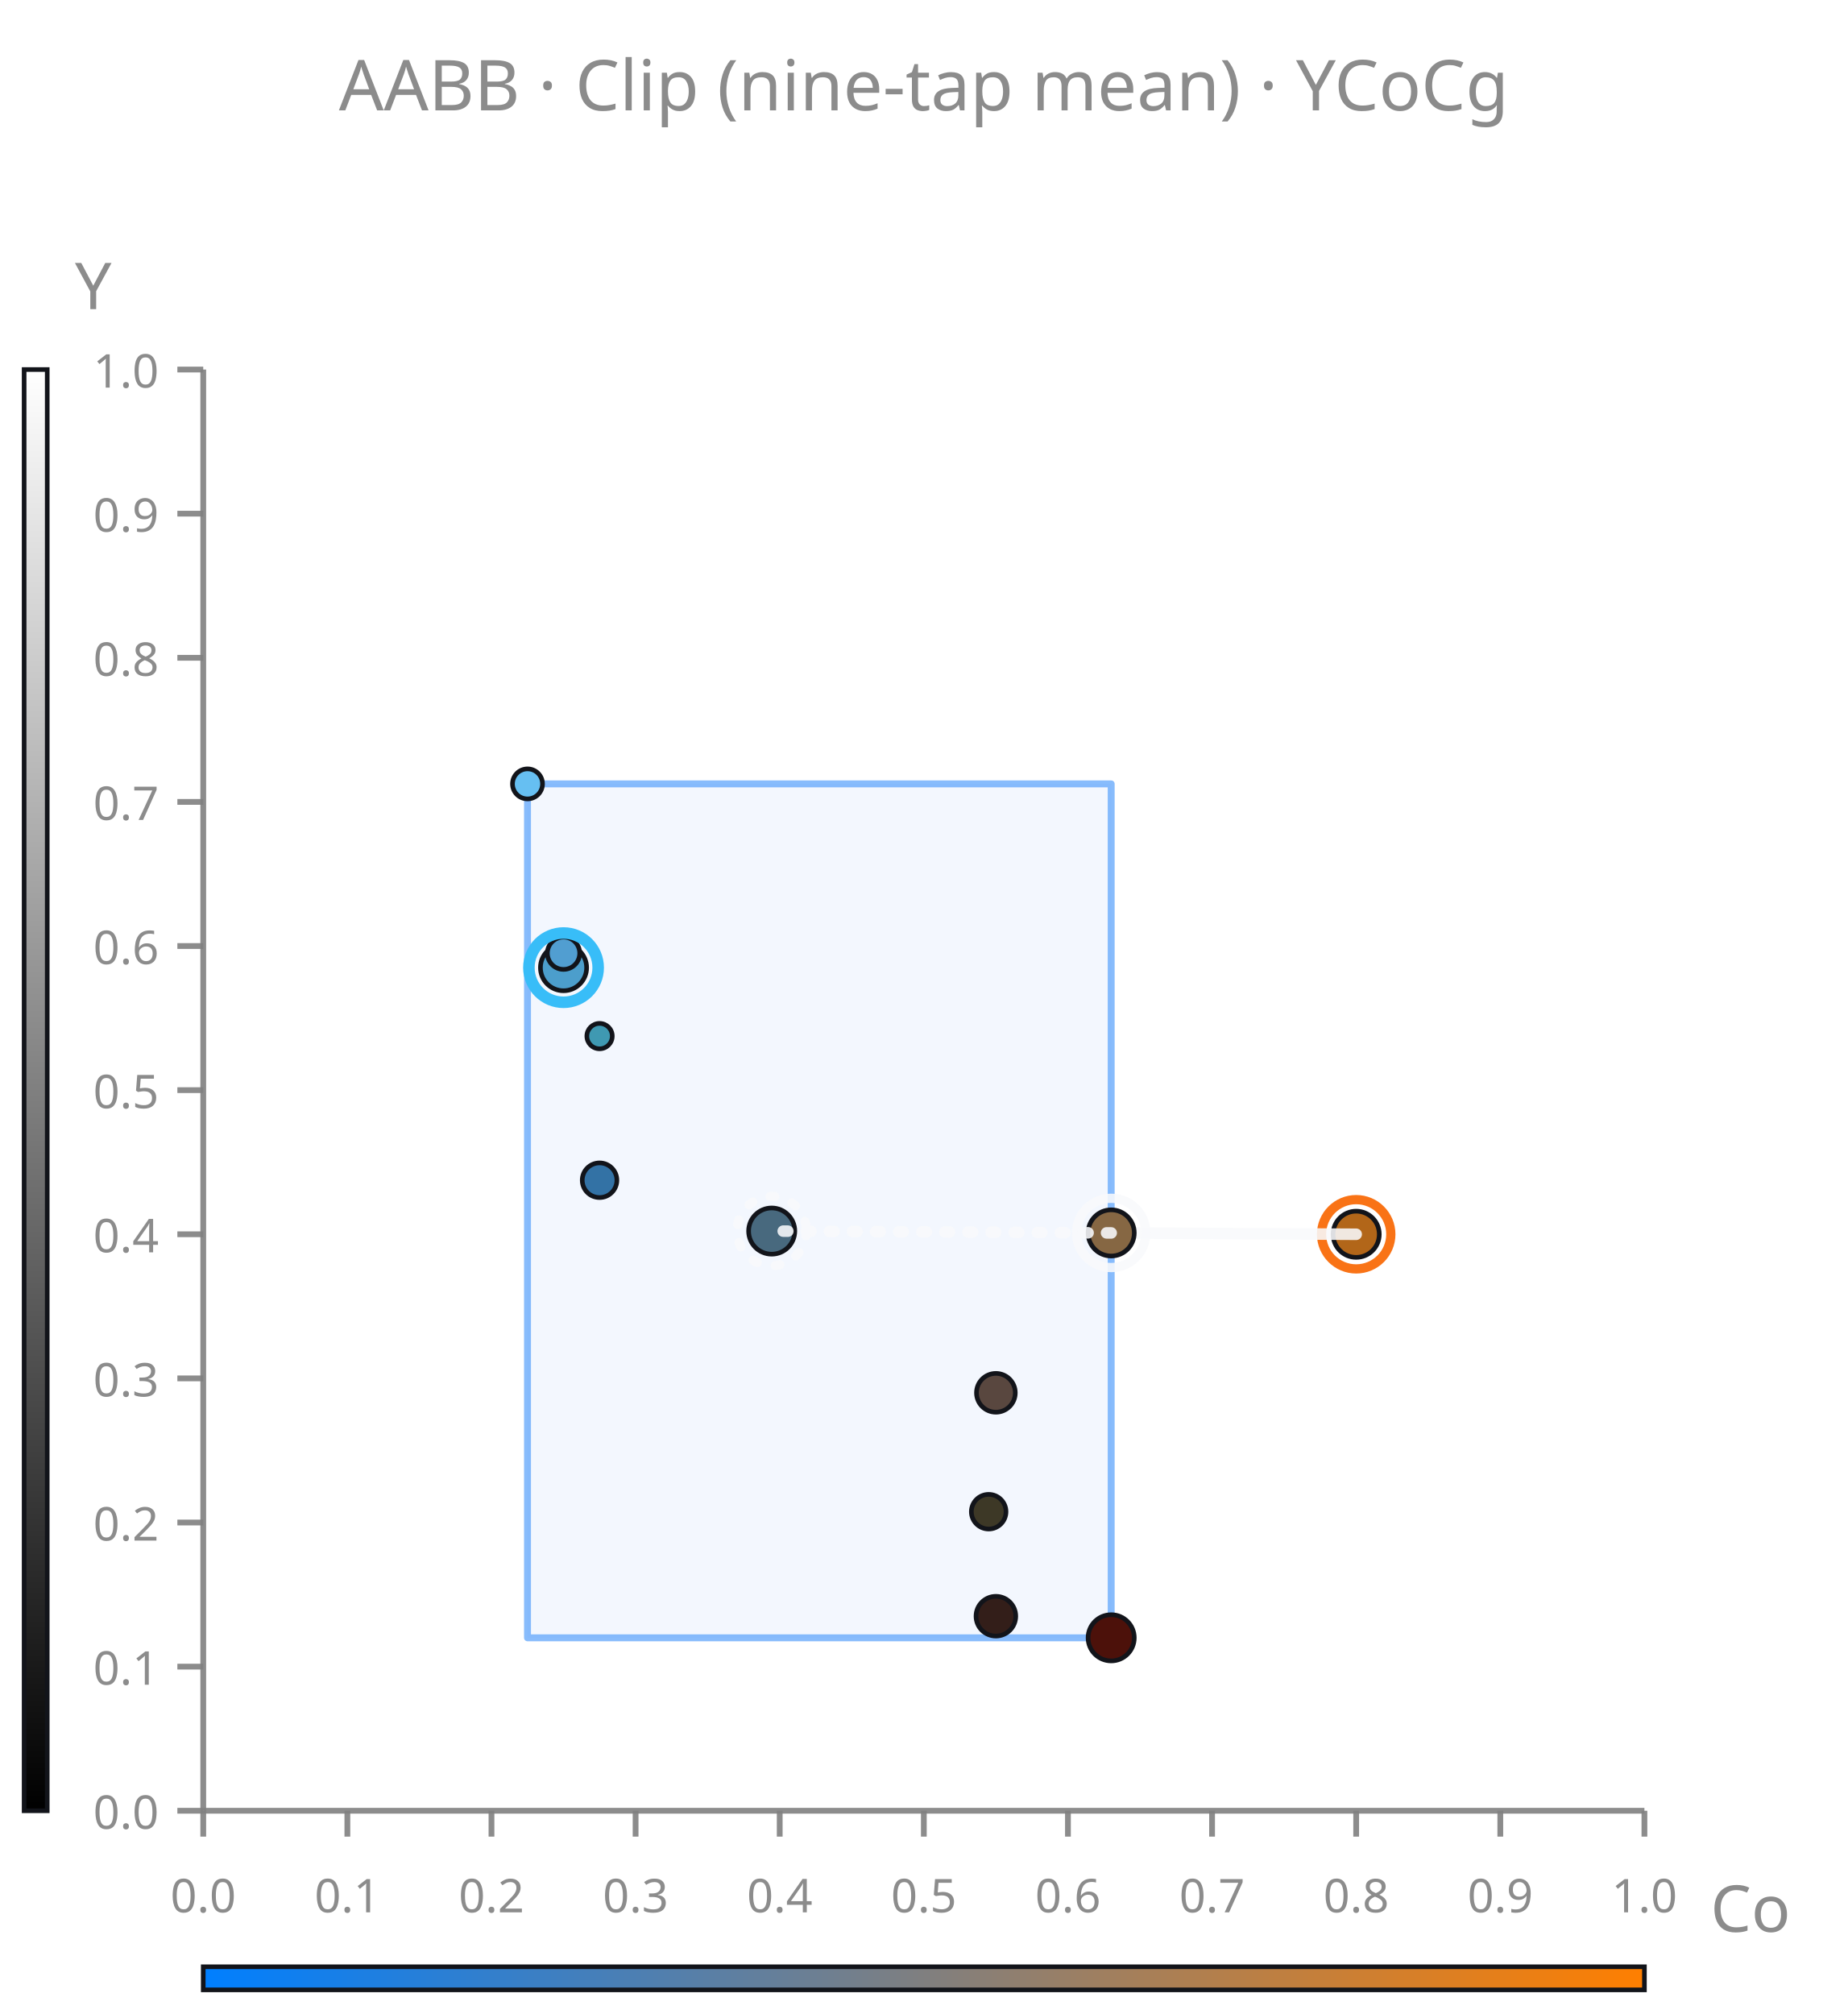
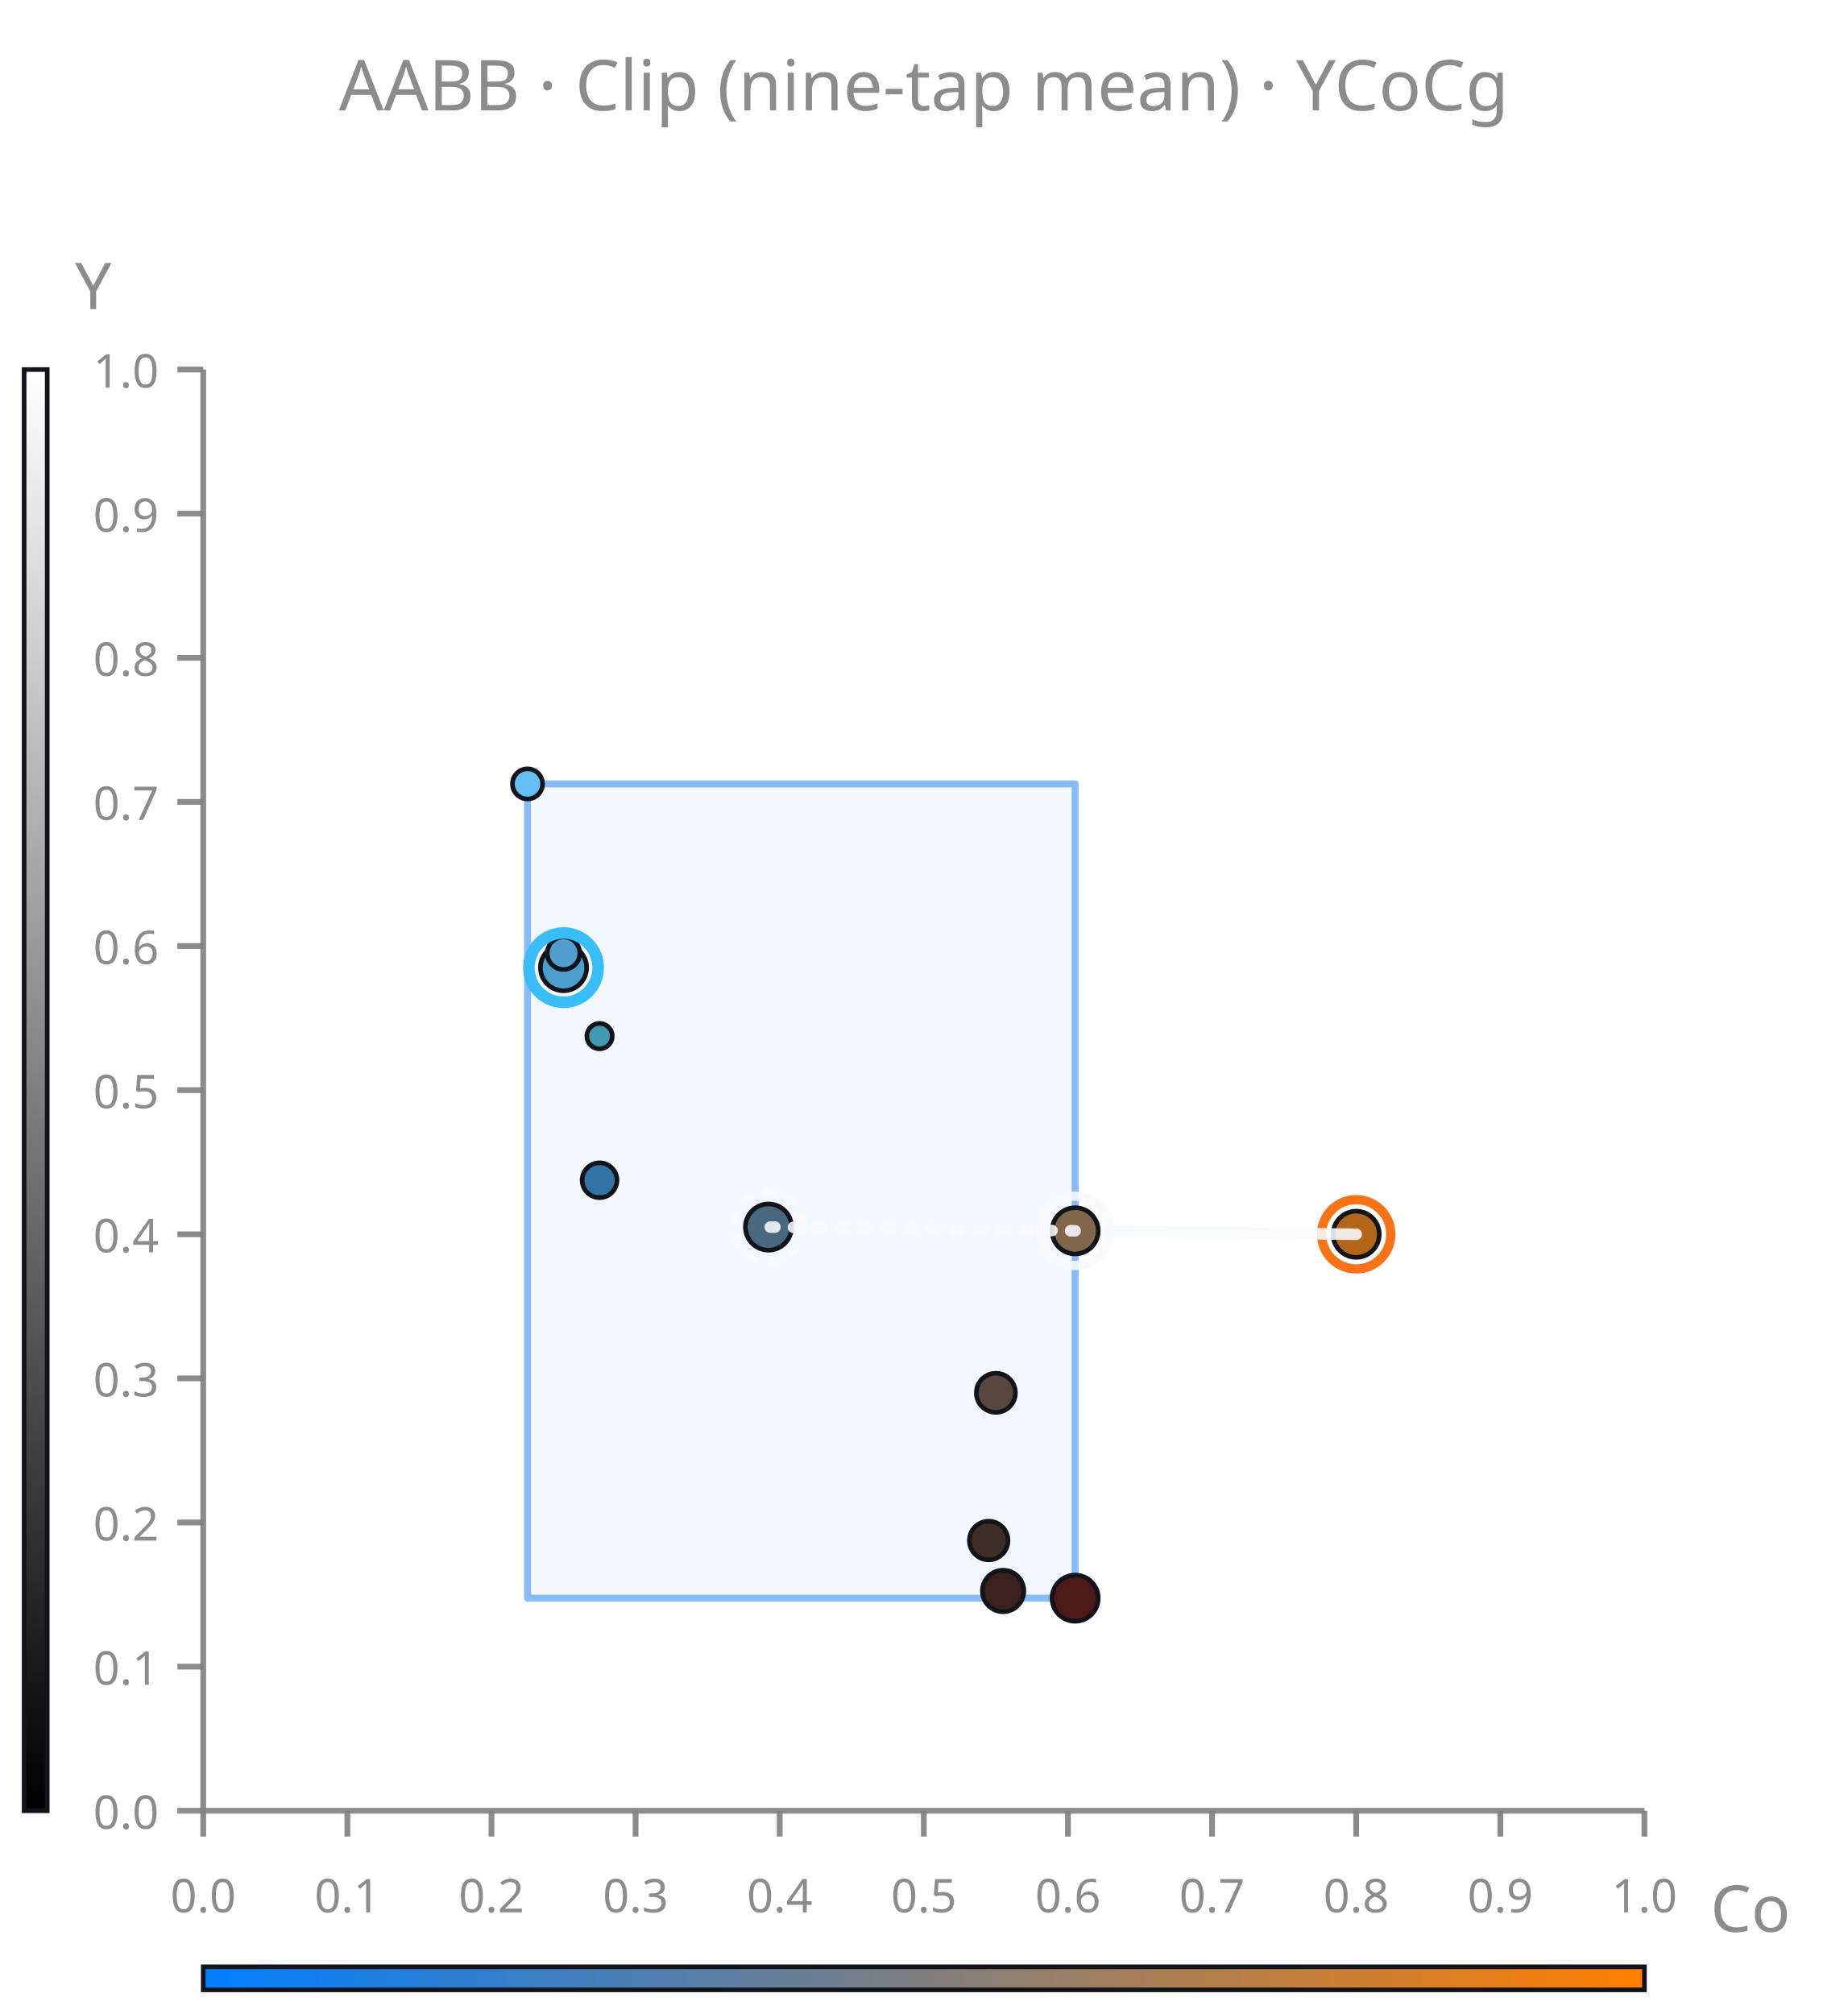
<svg xmlns="http://www.w3.org/2000/svg" baseProfile="full" height="436.0px" version="1.1" viewBox="0,0,400.0,436.0" width="400.0px">
  <defs>
    <linearGradient gradientUnits="userSpaceOnUse" id="plotGradY_0_0_2" x1="7.724" x2="7.724" y1="80" y2="392.0">
      <stop offset="0" stop-color="rgb(255,255,255)" />
      <stop offset="1" stop-color="rgb(0,0,0)" />
    </linearGradient>
    <linearGradient gradientUnits="userSpaceOnUse" id="plotGradX_0_0_2" x1="44.0" x2="356" y1="428.276" y2="428.276">
      <stop offset="0" stop-color="rgb(0,127,255)" />
      <stop offset="1" stop-color="rgb(255,127,0)" />
    </linearGradient>
  </defs>
  <g class="layer_bg" />
  <g class="layer_boundary">
-     <polygon fill="rgba(59,130,246,0.06)" points="114.2,354.56 240.56,354.56 240.56,169.7 114.2,169.7" stroke="rgba(96,165,250,0.75)" stroke-linejoin="round" stroke-width="1.5" />
+     <polygon fill="rgba(59,130,246,0.06)" points="114.2,345.98 232.76,345.98 232.76,169.7 114.2,169.7" stroke="rgba(96,165,250,0.75)" stroke-linejoin="round" stroke-width="1.5" />
  </g>
  <g class="layer_axes">
    <line fill="none" stroke="rgba(128,128,128,0.9)" stroke-width="1.25" x1="44.0" x2="356" y1="392.0" y2="392.0" />
    <line fill="none" stroke="rgba(128,128,128,0.9)" stroke-width="1.25" x1="44.0" x2="44.0" y1="392.0" y2="80" />
    <line fill="none" stroke="rgba(128,128,128,0.9)" stroke-width="1.25" x1="44.0" x2="44.0" y1="392.0" y2="397.6" />
    <text dominant-baseline="hanging" fill="rgba(128,128,128,0.9)" font-family="sans-serif" font-size="10.08" text-anchor="middle" x="44.0" y="406.168">0.0</text>
    <line fill="none" stroke="rgba(128,128,128,0.9)" stroke-width="1.25" x1="75.2" x2="75.2" y1="392.0" y2="397.6" />
    <text dominant-baseline="hanging" fill="rgba(128,128,128,0.9)" font-family="sans-serif" font-size="10.08" text-anchor="middle" x="75.2" y="406.168">0.1</text>
    <line fill="none" stroke="rgba(128,128,128,0.9)" stroke-width="1.25" x1="106.4" x2="106.4" y1="392.0" y2="397.6" />
    <text dominant-baseline="hanging" fill="rgba(128,128,128,0.9)" font-family="sans-serif" font-size="10.08" text-anchor="middle" x="106.4" y="406.168">0.2</text>
    <line fill="none" stroke="rgba(128,128,128,0.9)" stroke-width="1.25" x1="137.6" x2="137.6" y1="392.0" y2="397.6" />
    <text dominant-baseline="hanging" fill="rgba(128,128,128,0.9)" font-family="sans-serif" font-size="10.08" text-anchor="middle" x="137.6" y="406.168">0.3</text>
    <line fill="none" stroke="rgba(128,128,128,0.9)" stroke-width="1.25" x1="168.8" x2="168.8" y1="392.0" y2="397.6" />
    <text dominant-baseline="hanging" fill="rgba(128,128,128,0.9)" font-family="sans-serif" font-size="10.08" text-anchor="middle" x="168.8" y="406.168">0.4</text>
    <line fill="none" stroke="rgba(128,128,128,0.9)" stroke-width="1.25" x1="200" x2="200" y1="392.0" y2="397.6" />
    <text dominant-baseline="hanging" fill="rgba(128,128,128,0.9)" font-family="sans-serif" font-size="10.08" text-anchor="middle" x="200" y="406.168">0.5</text>
    <line fill="none" stroke="rgba(128,128,128,0.9)" stroke-width="1.25" x1="231.2" x2="231.2" y1="392.0" y2="397.6" />
    <text dominant-baseline="hanging" fill="rgba(128,128,128,0.9)" font-family="sans-serif" font-size="10.08" text-anchor="middle" x="231.2" y="406.168">0.6</text>
    <line fill="none" stroke="rgba(128,128,128,0.9)" stroke-width="1.25" x1="262.4" x2="262.4" y1="392.0" y2="397.6" />
    <text dominant-baseline="hanging" fill="rgba(128,128,128,0.9)" font-family="sans-serif" font-size="10.08" text-anchor="middle" x="262.4" y="406.168">0.7</text>
    <line fill="none" stroke="rgba(128,128,128,0.9)" stroke-width="1.25" x1="293.6" x2="293.6" y1="392.0" y2="397.6" />
    <text dominant-baseline="hanging" fill="rgba(128,128,128,0.9)" font-family="sans-serif" font-size="10.08" text-anchor="middle" x="293.6" y="406.168">0.8</text>
    <line fill="none" stroke="rgba(128,128,128,0.9)" stroke-width="1.25" x1="324.8" x2="324.8" y1="392.0" y2="397.6" />
    <text dominant-baseline="hanging" fill="rgba(128,128,128,0.9)" font-family="sans-serif" font-size="10.08" text-anchor="middle" x="324.8" y="406.168">0.9</text>
    <line fill="none" stroke="rgba(128,128,128,0.9)" stroke-width="1.25" x1="356" x2="356" y1="392.0" y2="397.6" />
    <text dominant-baseline="hanging" fill="rgba(128,128,128,0.9)" font-family="sans-serif" font-size="10.08" text-anchor="middle" x="356" y="406.168">1.0</text>
    <line fill="none" stroke="rgba(128,128,128,0.9)" stroke-width="1.25" x1="44.0" x2="38.4" y1="392.0" y2="392.0" />
    <text dominant-baseline="central" fill="rgba(128,128,128,0.9)" font-family="sans-serif" font-size="10.08" text-anchor="end" x="34.4" y="392.0">0.0</text>
    <line fill="none" stroke="rgba(128,128,128,0.9)" stroke-width="1.25" x1="44.0" x2="38.4" y1="360.8" y2="360.8" />
    <text dominant-baseline="central" fill="rgba(128,128,128,0.9)" font-family="sans-serif" font-size="10.08" text-anchor="end" x="34.4" y="360.8">0.1</text>
    <line fill="none" stroke="rgba(128,128,128,0.9)" stroke-width="1.25" x1="44.0" x2="38.4" y1="329.6" y2="329.6" />
    <text dominant-baseline="central" fill="rgba(128,128,128,0.9)" font-family="sans-serif" font-size="10.08" text-anchor="end" x="34.4" y="329.6">0.2</text>
    <line fill="none" stroke="rgba(128,128,128,0.9)" stroke-width="1.25" x1="44.0" x2="38.4" y1="298.4" y2="298.4" />
    <text dominant-baseline="central" fill="rgba(128,128,128,0.9)" font-family="sans-serif" font-size="10.08" text-anchor="end" x="34.4" y="298.4">0.3</text>
    <line fill="none" stroke="rgba(128,128,128,0.9)" stroke-width="1.25" x1="44.0" x2="38.4" y1="267.2" y2="267.2" />
    <text dominant-baseline="central" fill="rgba(128,128,128,0.9)" font-family="sans-serif" font-size="10.08" text-anchor="end" x="34.4" y="267.2">0.4</text>
    <line fill="none" stroke="rgba(128,128,128,0.9)" stroke-width="1.25" x1="44.0" x2="38.4" y1="236" y2="236" />
    <text dominant-baseline="central" fill="rgba(128,128,128,0.9)" font-family="sans-serif" font-size="10.08" text-anchor="end" x="34.4" y="236">0.5</text>
    <line fill="none" stroke="rgba(128,128,128,0.9)" stroke-width="1.25" x1="44.0" x2="38.4" y1="204.8" y2="204.8" />
    <text dominant-baseline="central" fill="rgba(128,128,128,0.9)" font-family="sans-serif" font-size="10.08" text-anchor="end" x="34.4" y="204.8">0.6</text>
    <line fill="none" stroke="rgba(128,128,128,0.9)" stroke-width="1.25" x1="44.0" x2="38.4" y1="173.6" y2="173.6" />
    <text dominant-baseline="central" fill="rgba(128,128,128,0.9)" font-family="sans-serif" font-size="10.08" text-anchor="end" x="34.4" y="173.6">0.7</text>
    <line fill="none" stroke="rgba(128,128,128,0.9)" stroke-width="1.25" x1="44.0" x2="38.4" y1="142.4" y2="142.4" />
    <text dominant-baseline="central" fill="rgba(128,128,128,0.9)" font-family="sans-serif" font-size="10.08" text-anchor="end" x="34.4" y="142.4">0.8</text>
    <line fill="none" stroke="rgba(128,128,128,0.9)" stroke-width="1.25" x1="44.0" x2="38.4" y1="111.2" y2="111.2" />
    <text dominant-baseline="central" fill="rgba(128,128,128,0.9)" font-family="sans-serif" font-size="10.08" text-anchor="end" x="34.4" y="111.2">0.9</text>
    <line fill="none" stroke="rgba(128,128,128,0.9)" stroke-width="1.25" x1="44.0" x2="38.4" y1="80" y2="80" />
    <text dominant-baseline="central" fill="rgba(128,128,128,0.9)" font-family="sans-serif" font-size="10.08" text-anchor="end" x="34.4" y="80">1.0</text>
    <text fill="rgba(128,128,128,0.9)" font-family="sans-serif" font-size="14" x="370.3" y="418.208">Co</text>
    <text fill="rgba(128,128,128,0.9)" font-family="sans-serif" font-size="14" x="16.224" y="66.928">Y</text>
    <rect fill="url(#plotGradY_0_0_2) none" height="312" shape-rendering="geometricPrecision" stroke="rgba(18,20,26,1.0)" stroke-width="1.0" width="5.0" x="5.224" y="80" />
    <rect fill="url(#plotGradX_0_0_2) none" height="5.0" shape-rendering="geometricPrecision" stroke="rgba(18,20,26,1.0)" stroke-width="1.0" width="312" x="44.0" y="425.776" />
  </g>
  <g class="layer_dots">
    <circle cx="129.8" cy="224.3" fill="rgb(63,153,178)" r="2.75" stroke="rgba(18,20,26,1.0)" stroke-width="1.0" />
-     <circle cx="114.2" cy="169.7" fill="rgb(102,191,242)" r="3.25" stroke="rgba(18,20,26,1.0)" stroke-width="1.0" />
+     <circle cx="114.2" cy="169.7" fill="rgb(102,191,242)" r="3.261" stroke="rgba(18,20,26,1.0)" stroke-width="1.0" />
    <circle cx="122" cy="209.48" fill="rgb(76,158,204)" r="5.0" stroke="rgba(18,20,26,1.0)" stroke-width="1.0" />
-     <circle cx="122" cy="206.36" fill="rgb(81,158,209)" r="3.5" stroke="rgba(18,20,26,1.0)" stroke-width="1.0" />
-     <circle cx="214.04" cy="327.26" fill="rgb(61,56,38)" r="3.75" stroke="rgba(18,20,26,1.0)" stroke-width="1.0" />
-     <circle cx="129.8" cy="255.5" fill="rgb(51,114,165)" r="3.75" stroke="rgba(18,20,26,1.0)" stroke-width="1.0" />
-     <circle cx="215.6" cy="301.52" fill="rgb(89,71,63)" r="4.2" stroke="rgba(18,20,26,1.0)" stroke-width="1.0" />
-     <circle cx="215.6" cy="349.88" fill="rgb(51,30,25)" r="4.3" stroke="rgba(18,20,26,1.0)" stroke-width="1.0" />
-     <circle cx="240.56" cy="354.56" fill="rgb(76,17,10)" r="5.0" stroke="rgba(18,20,26,1.0)" stroke-width="1.0" />
+     <circle cx="122" cy="206.36" fill="rgb(81,158,209)" r="3.517" stroke="rgba(18,20,26,1.0)" stroke-width="1.0" />
+     <circle cx="129.8" cy="255.5" fill="rgb(51,114,165)" r="3.773" stroke="rgba(18,20,26,1.0)" stroke-width="1.0" />
+     <circle cx="214.04" cy="333.5" fill="rgb(61,45,38)" r="4.182" stroke="rgba(18,20,26,1.0)" stroke-width="1.0" />
+     <circle cx="215.6" cy="301.52" fill="rgb(89,71,63)" r="4.233" stroke="rgba(18,20,26,1.0)" stroke-width="1.0" />
+     <circle cx="217.16" cy="344.42" fill="rgb(58,33,30)" r="4.489" stroke="rgba(18,20,26,1.0)" stroke-width="1.0" />
+     <circle cx="232.76" cy="345.98" fill="rgb(76,25,22)" r="5.0" stroke="rgba(18,20,26,1.0)" stroke-width="1.0" />
    <circle cx="293.6" cy="267.2" fill="rgb(178,102,25)" r="5.0" stroke="rgba(18,20,26,1.0)" stroke-width="1.0" />
-     <circle cx="167.067" cy="266.507" fill="rgb(72,105,126)" r="5.0" stroke="rgba(18,20,26,1.0)" stroke-width="1.0" />
+     <circle cx="166.373" cy="265.64" fill="rgb(73,105,128)" r="5.0" stroke="rgba(18,20,26,1.0)" stroke-width="1.0" />
  </g>
  <g class="layer_overlay">
    <circle cx="122" cy="209.48" fill="none" r="7.5" stroke="rgba(56,189,248,1.0)" stroke-width="2.5" />
    <circle cx="293.6" cy="267.2" fill="none" r="7.5" stroke="rgba(249,115,22,1.0)" stroke-width="2.0" />
-     <line stroke="rgba(248,250,252,0.88)" stroke-linecap="round" stroke-width="2.5" x1="293.6" x2="240.56" y1="267.2" y2="266.909" />
-     <circle cx="240.56" cy="266.909" fill="rgb(134,103,67)" r="5.0" stroke="rgba(18,20,26,1.0)" stroke-width="1.0" />
-     <circle cx="240.56" cy="266.909" fill="none" r="7.5" stroke="rgba(248,250,252,0.88)" stroke-width="2.0" />
-     <line fill="none" stroke="rgba(248,250,252,0.88)" stroke-dasharray="1 4" stroke-linecap="round" stroke-width="2.5" x1="240.56" x2="167.067" y1="266.909" y2="266.507" />
-     <circle cx="167.067" cy="266.507" fill="none" r="7.5" stroke="rgba(248,250,252,0.88)" stroke-dasharray="1 4" stroke-linecap="round" stroke-width="2.0" />
+     <line stroke="rgba(248,250,252,0.88)" stroke-linecap="round" stroke-width="2.5" x1="293.6" x2="232.76" y1="267.2" y2="266.454" />
+     <circle cx="232.76" cy="266.454" fill="rgb(128,103,74)" r="5.0" stroke="rgba(18,20,26,1.0)" stroke-width="1.0" />
+     <circle cx="232.76" cy="266.454" fill="none" r="7.5" stroke="rgba(248,250,252,0.88)" stroke-width="2.0" />
+     <line fill="none" stroke="rgba(248,250,252,0.88)" stroke-dasharray="1 4" stroke-linecap="round" stroke-width="2.5" x1="232.76" x2="166.373" y1="266.454" y2="265.64" />
+     <circle cx="166.373" cy="265.64" fill="none" r="7.5" stroke="rgba(248,250,252,0.88)" stroke-dasharray="1 4" stroke-linecap="round" stroke-width="2.0" />
  </g>
  <g class="layer_header">
    <text dominant-baseline="central" fill="rgba(128,128,128,0.9)" font-family="sans-serif" font-size="15.2" text-anchor="middle" x="200.0" y="18.0">AABB · Clip (nine-tap mean) · YCoCg</text>
  </g>
</svg>
